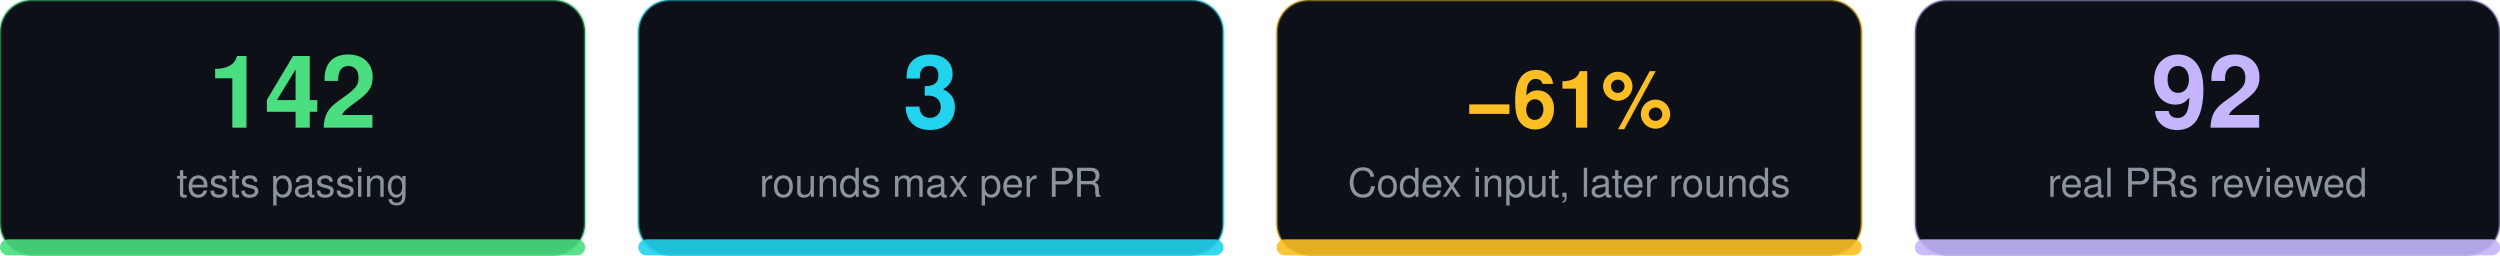
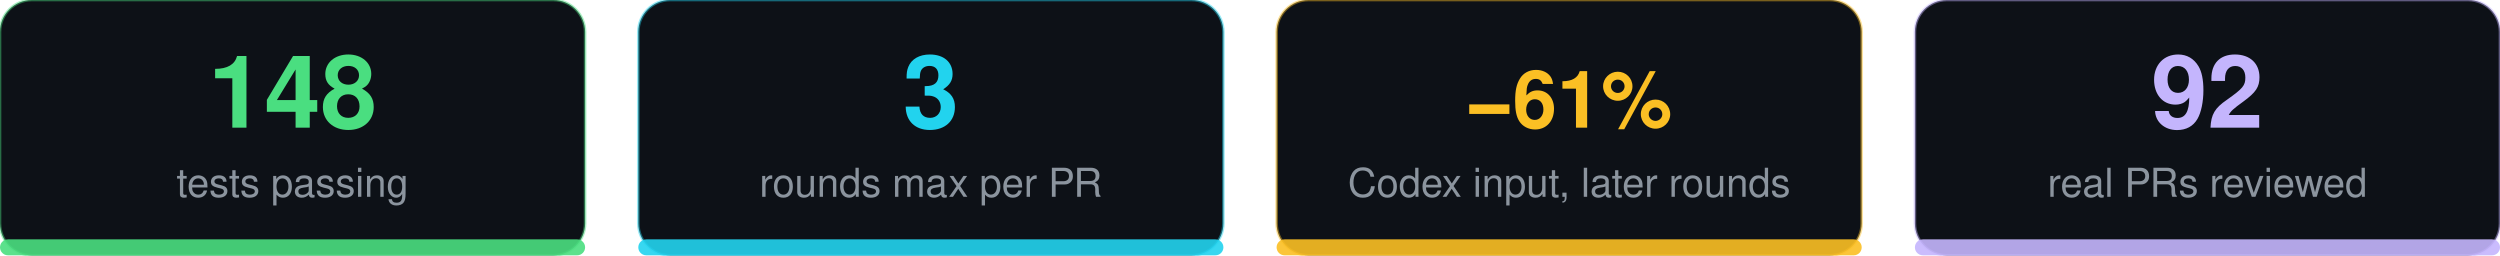
- <svg xmlns="http://www.w3.org/2000/svg" width="940" height="96" viewBox="0 0 940 96" font-family="-apple-system, 'Segoe UI', Helvetica, Arial, sans-serif" role="img" aria-label="142 tests passing, 3 rounds max per PR, −61% Codex input, later rounds, 92 real PRs reviewed">
+ <svg xmlns="http://www.w3.org/2000/svg" width="940" height="96" viewBox="0 0 940 96" font-family="-apple-system, 'Segoe UI', Helvetica, Arial, sans-serif" role="img" aria-label="148 tests passing, 3 rounds max per PR, −61% Codex input, later rounds, 92 real PRs reviewed">
  <g transform="translate(0 0)">
    <rect width="220" height="96" rx="12" fill="#0d1117" stroke="#4ade80" stroke-opacity=".45" />
    <rect x="0" y="90" width="220" height="6" rx="3" fill="#4ade80" opacity=".9" />
-     <text x="110" y="48" text-anchor="middle" font-size="38" font-weight="800" fill="#4ade80">142</text>
+     <text x="110" y="48" text-anchor="middle" font-size="38" font-weight="800" fill="#4ade80">148</text>
    <text x="110" y="74" text-anchor="middle" font-size="15" fill="#8b949e">tests passing</text>
  </g>
  <g transform="translate(240 0)">
    <rect width="220" height="96" rx="12" fill="#0d1117" stroke="#22d3ee" stroke-opacity=".45" />
    <rect x="0" y="90" width="220" height="6" rx="3" fill="#22d3ee" opacity=".9" />
    <text x="110" y="48" text-anchor="middle" font-size="38" font-weight="800" fill="#22d3ee">3</text>
    <text x="110" y="74" text-anchor="middle" font-size="15" fill="#8b949e">rounds max per PR</text>
  </g>
  <g transform="translate(480 0)">
    <rect width="220" height="96" rx="12" fill="#0d1117" stroke="#FBBF24" stroke-opacity=".45" />
    <rect x="0" y="90" width="220" height="6" rx="3" fill="#FBBF24" opacity=".9" />
    <text x="110" y="48" text-anchor="middle" font-size="30" font-weight="800" fill="#FBBF24">−61%</text>
    <text x="110" y="74" text-anchor="middle" font-size="15" fill="#8b949e">Codex input, later rounds</text>
  </g>
  <g transform="translate(720 0)">
    <rect width="220" height="96" rx="12" fill="#0d1117" stroke="#C4B5FD" stroke-opacity=".45" />
    <rect x="0" y="90" width="220" height="6" rx="3" fill="#C4B5FD" opacity=".9" />
    <text x="110" y="48" text-anchor="middle" font-size="38" font-weight="800" fill="#C4B5FD">92</text>
    <text x="110" y="74" text-anchor="middle" font-size="15" fill="#8b949e">real PRs reviewed</text>
  </g>
</svg>
